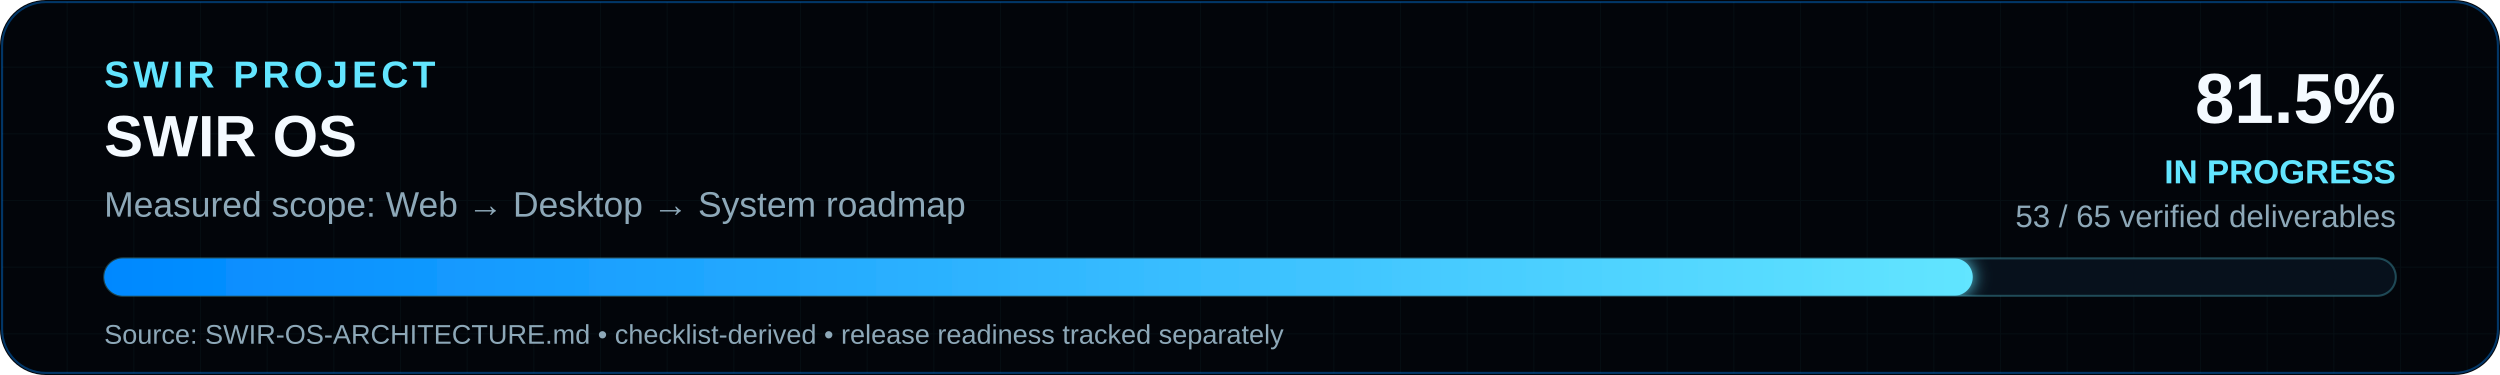
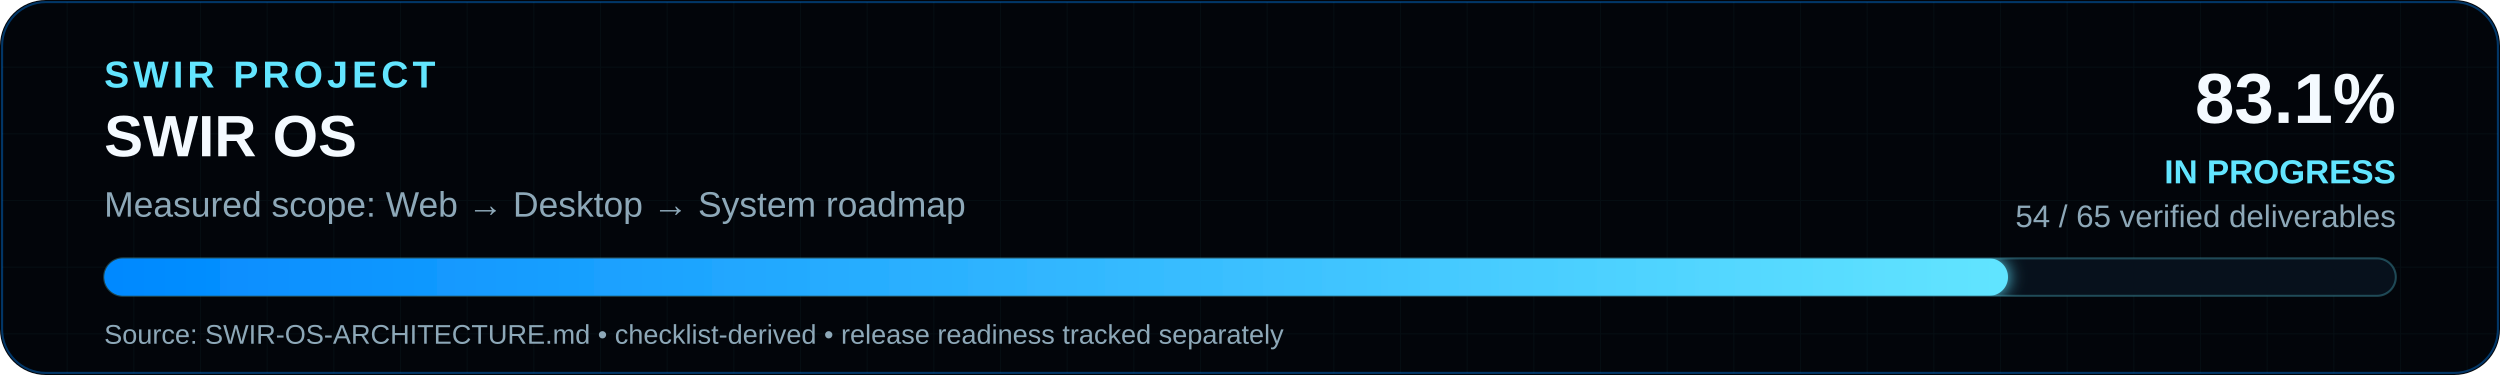
<svg xmlns="http://www.w3.org/2000/svg" viewBox="0 0 1200 180" role="img" aria-labelledby="progressCardTitle progressCardDesc">
  <defs>
    <linearGradient id="progressGradient" x1="0" y1="0" x2="1" y2="0">
      <stop offset="0" stop-color="#0088FF" />
      <stop offset="1" stop-color="#62E5FF" />
    </linearGradient>
    <filter id="softGlow" x="-10%" y="-150%" width="120%" height="400%">
      <feGaussianBlur stdDeviation="4" result="blur" />
      <feMerge>
        <feMergeNode in="blur" />
        <feMergeNode in="SourceGraphic" />
      </feMerge>
    </filter>
    <clipPath id="cardTrackClip">
      <rect x="50" y="124" width="1100" height="18" rx="9" />
    </clipPath>
    <pattern id="grid" width="32" height="32" patternUnits="userSpaceOnUse">
      <path d="M 32 0 L 0 0 0 32" fill="none" stroke="#62E5FF" stroke-opacity="0.035" stroke-width="1" />
    </pattern>
  </defs>
  <rect width="1200" height="180" rx="22" fill="#02050A" />
  <rect x="1" y="1" width="1198" height="178" rx="21" fill="none" stroke="#0088FF" stroke-opacity="0.38" />
  <rect x="1" y="1" width="1198" height="178" rx="21" fill="url(#grid)" />
  <text x="50" y="42" fill="#62E5FF" font-family="system-ui,Segoe UI,Arial,sans-serif" font-size="18" font-weight="700" letter-spacing="2">SWIR PROJECT</text>
  <text x="50" y="75" fill="#F4FAFF" font-family="system-ui,Segoe UI,Arial,sans-serif" font-size="28" font-weight="700">SWIR OS</text>
  <text x="50" y="104" fill="#8DA8B8" font-family="system-ui,Segoe UI,Arial,sans-serif" font-size="17">Measured scope: Web → Desktop → System roadmap</text>
-   <text x="1150" y="59" text-anchor="end" fill="#F4FAFF" font-family="system-ui,Segoe UI,Arial,sans-serif" font-size="34" font-weight="800">81.5%</text>
+   <text x="1150" y="59" text-anchor="end" fill="#F4FAFF" font-family="system-ui,Segoe UI,Arial,sans-serif" font-size="34" font-weight="800">83.1%</text>
  <text x="1150" y="88" text-anchor="end" fill="#62E5FF" font-family="system-ui,Segoe UI,Arial,sans-serif" font-size="16" font-weight="700">IN PROGRESS</text>
-   <text x="1150" y="109" text-anchor="end" fill="#8DA8B8" font-family="system-ui,Segoe UI,Arial,sans-serif" font-size="15">53 / 65 verified deliverables</text>
+   <text x="1150" y="109" text-anchor="end" fill="#8DA8B8" font-family="system-ui,Segoe UI,Arial,sans-serif" font-size="15">54 / 65 verified deliverables</text>
  <rect x="50" y="124" width="1100" height="18" rx="9" fill="#07111C" stroke="#62E5FF" stroke-opacity="0.28" />
-   <rect x="50" y="124" width="896.923" height="18" rx="9" fill="url(#progressGradient)" clip-path="url(#cardTrackClip)" filter="url(#softGlow)" />
+   <rect x="50" y="124" width="913.846" height="18" rx="9" fill="url(#progressGradient)" clip-path="url(#cardTrackClip)" filter="url(#softGlow)" />
  <text x="50" y="165" fill="#8DA8B8" font-family="system-ui,Segoe UI,Arial,sans-serif" font-size="13">Source: SWIR-OS-ARCHITECTURE.md • checklist-derived • release readiness tracked separately</text>
</svg>
